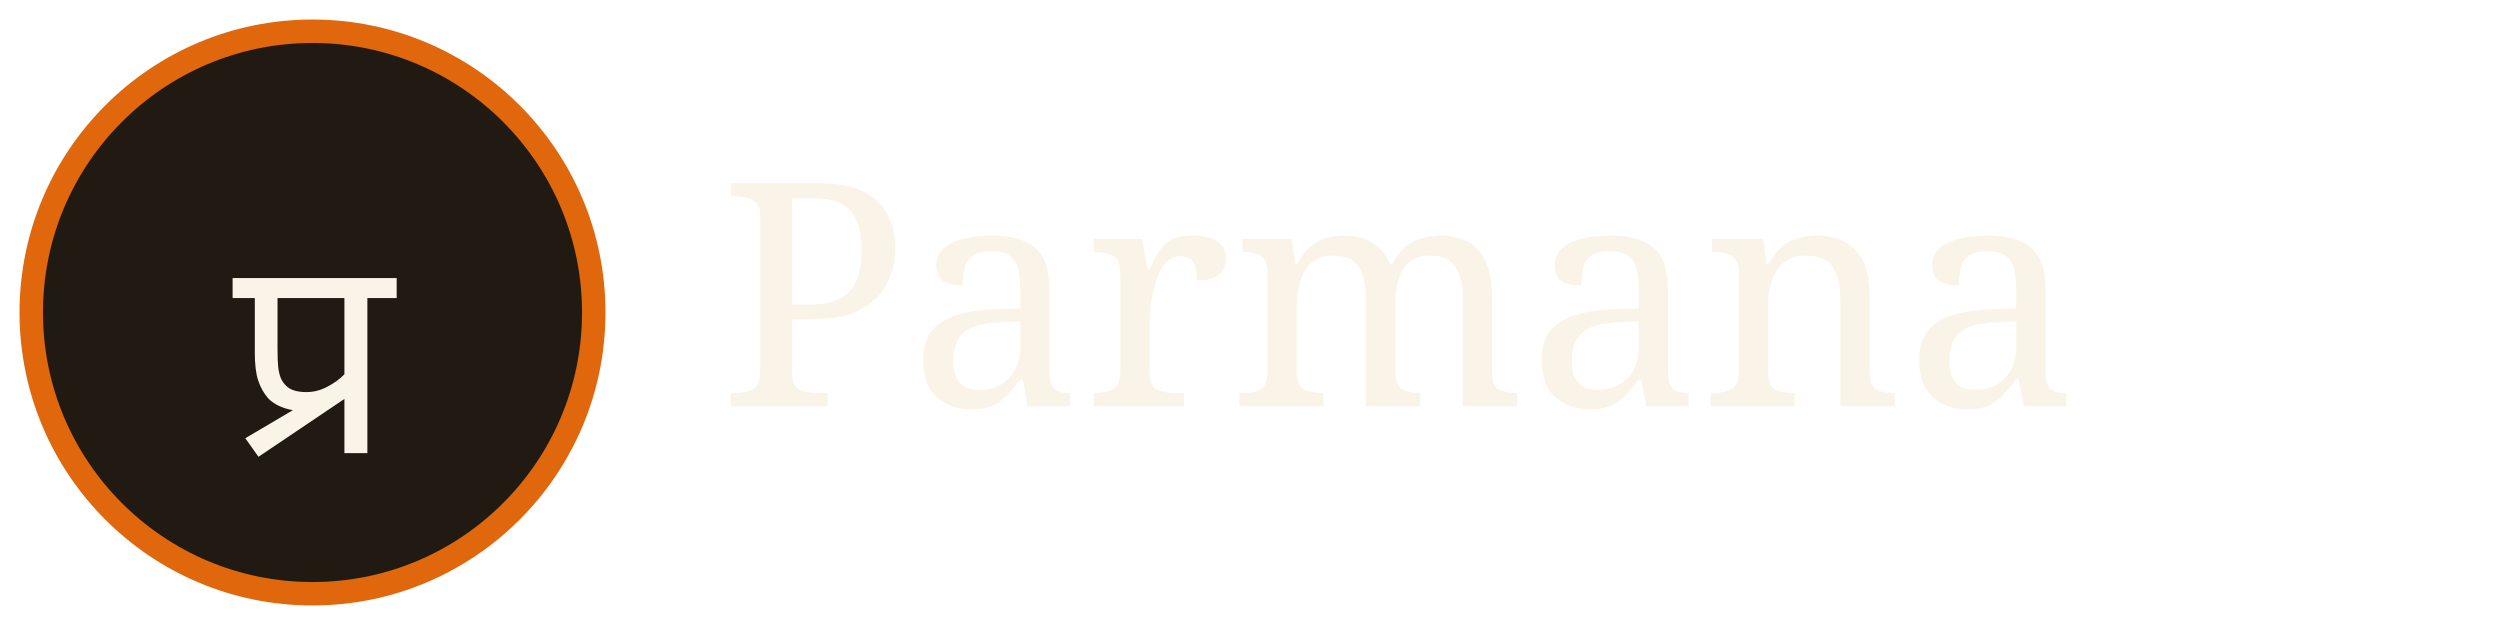
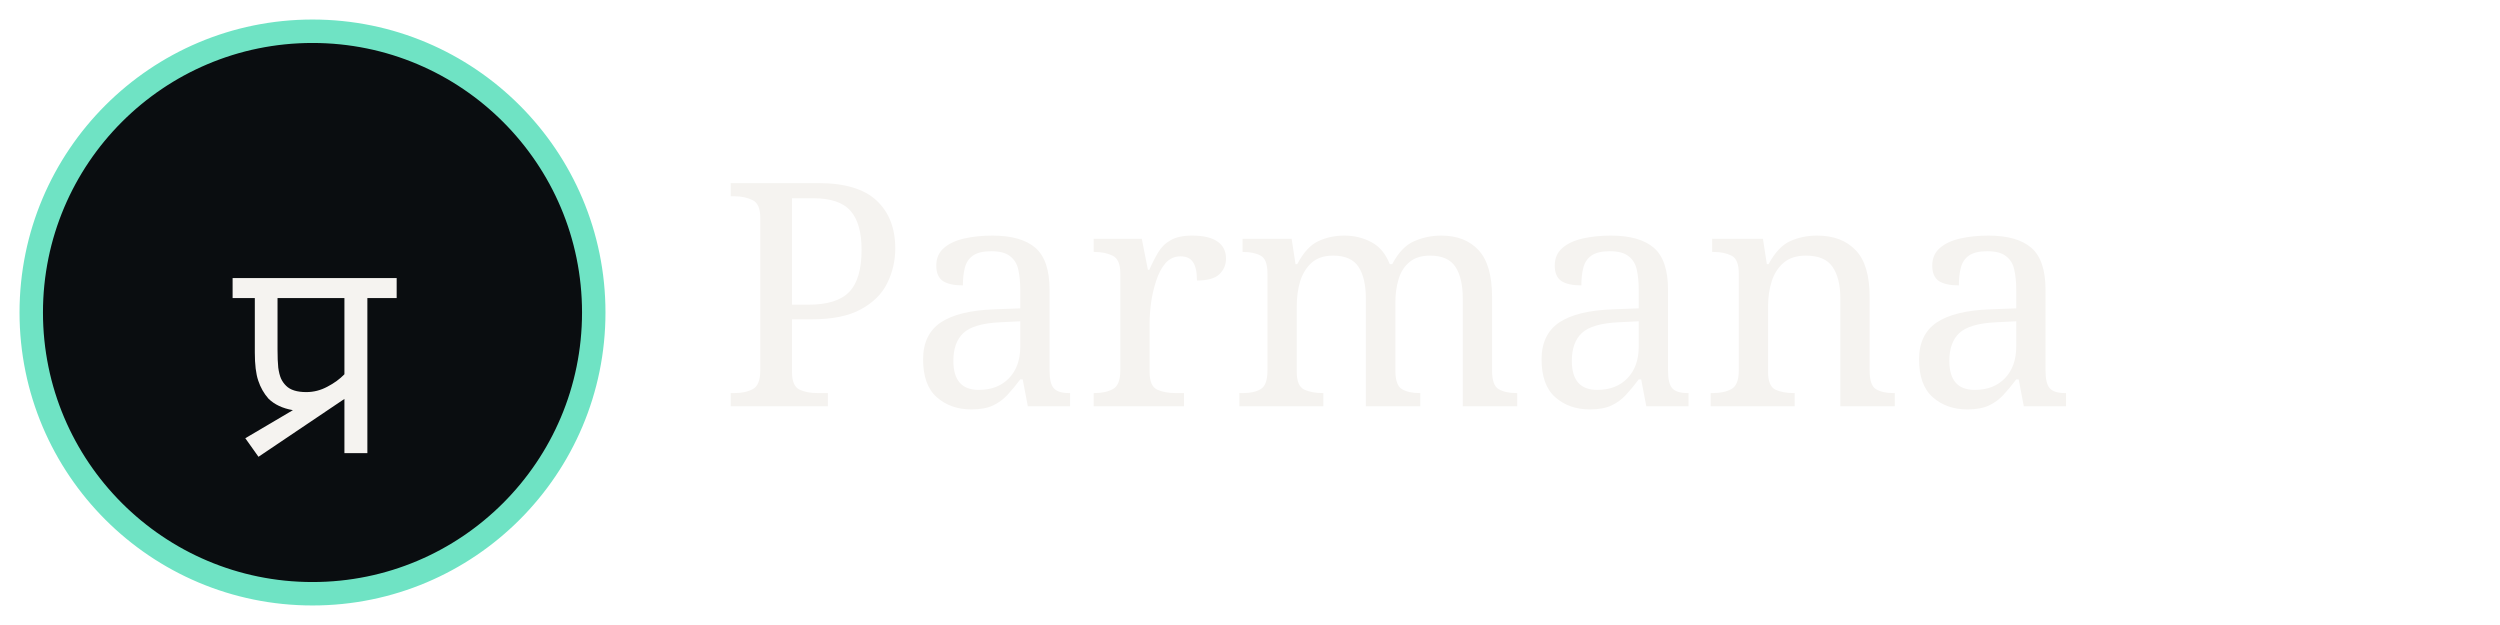
<svg xmlns="http://www.w3.org/2000/svg" width="160" height="40" viewBox="0 0 160 40">
-   <circle cx="20" cy="20" r="18" fill="#211A12" stroke="#E0670B" stroke-width="1.5" />
-   <text x="20" y="29" text-anchor="middle" font-family="Noto Sans Devanagari, Tiro Devanagari Hindi, serif" font-size="18" fill="#FAF4E8">प्र</text>
-   <text x="46" y="26" font-family="Georgia, serif" font-size="20" fill="#FAF4E8">Parmana</text>
+   <circle cx="20" cy="20" r="18" fill="#0A0D10" stroke="#6FE3C4" stroke-width="1.5" />
+   <text x="20" y="29" text-anchor="middle" font-family="Noto Sans Devanagari, Tiro Devanagari Hindi, serif" font-size="18" fill="#F5F3F0">प्र</text>
+   <text x="46" y="26" font-family="Georgia, serif" font-size="20" fill="#F5F3F0">Parmana</text>
</svg>
